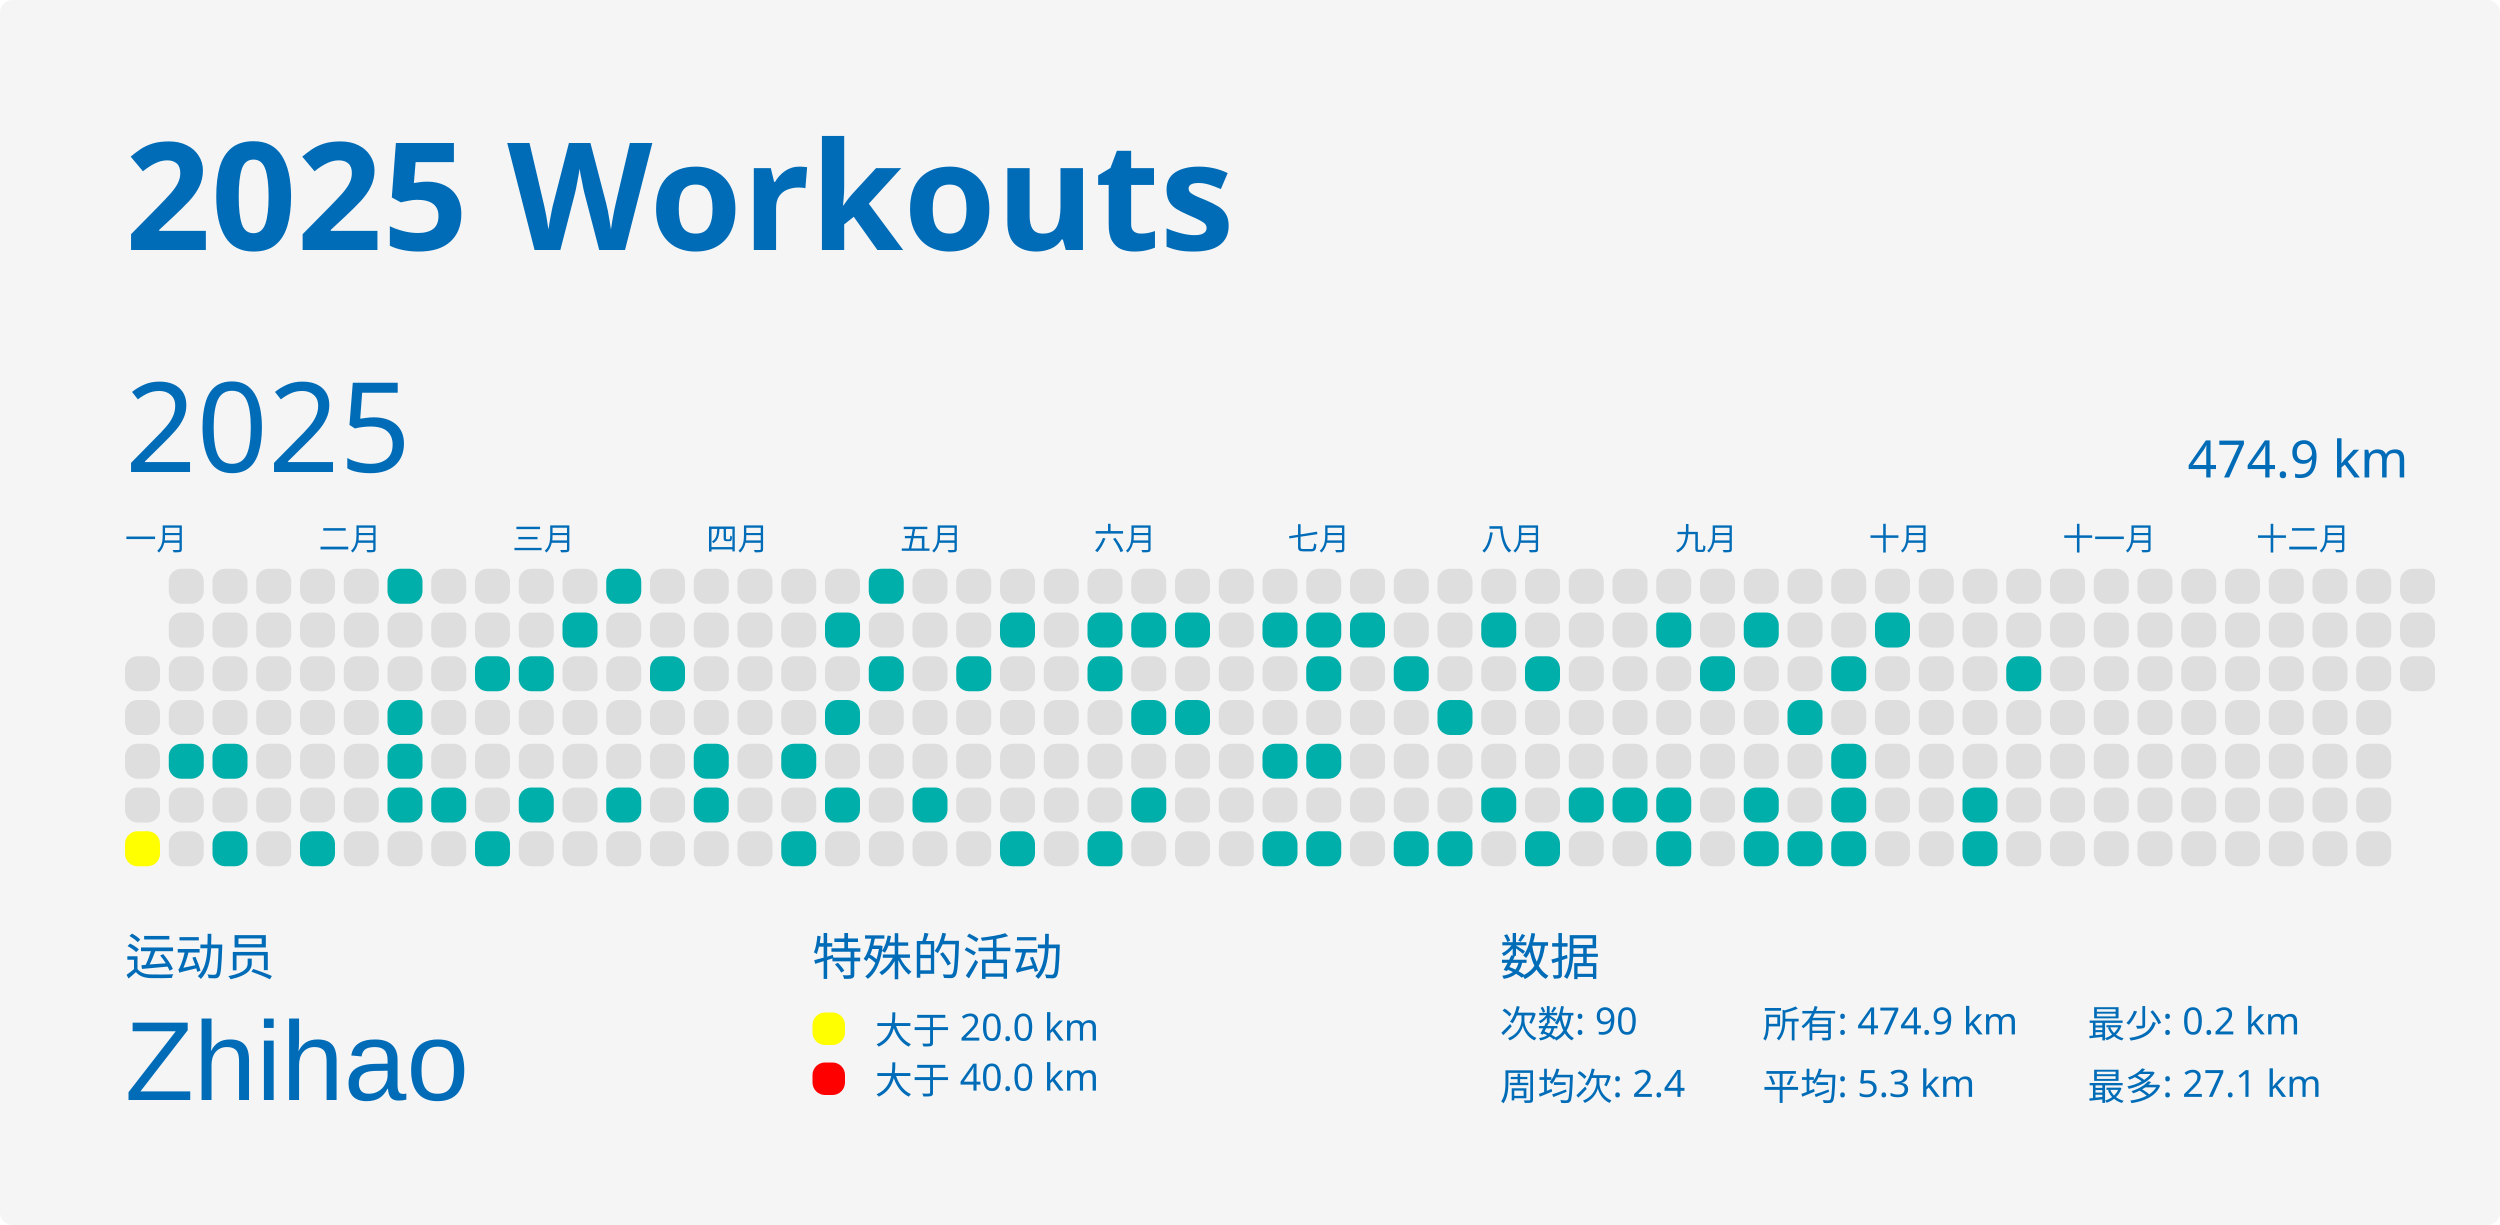
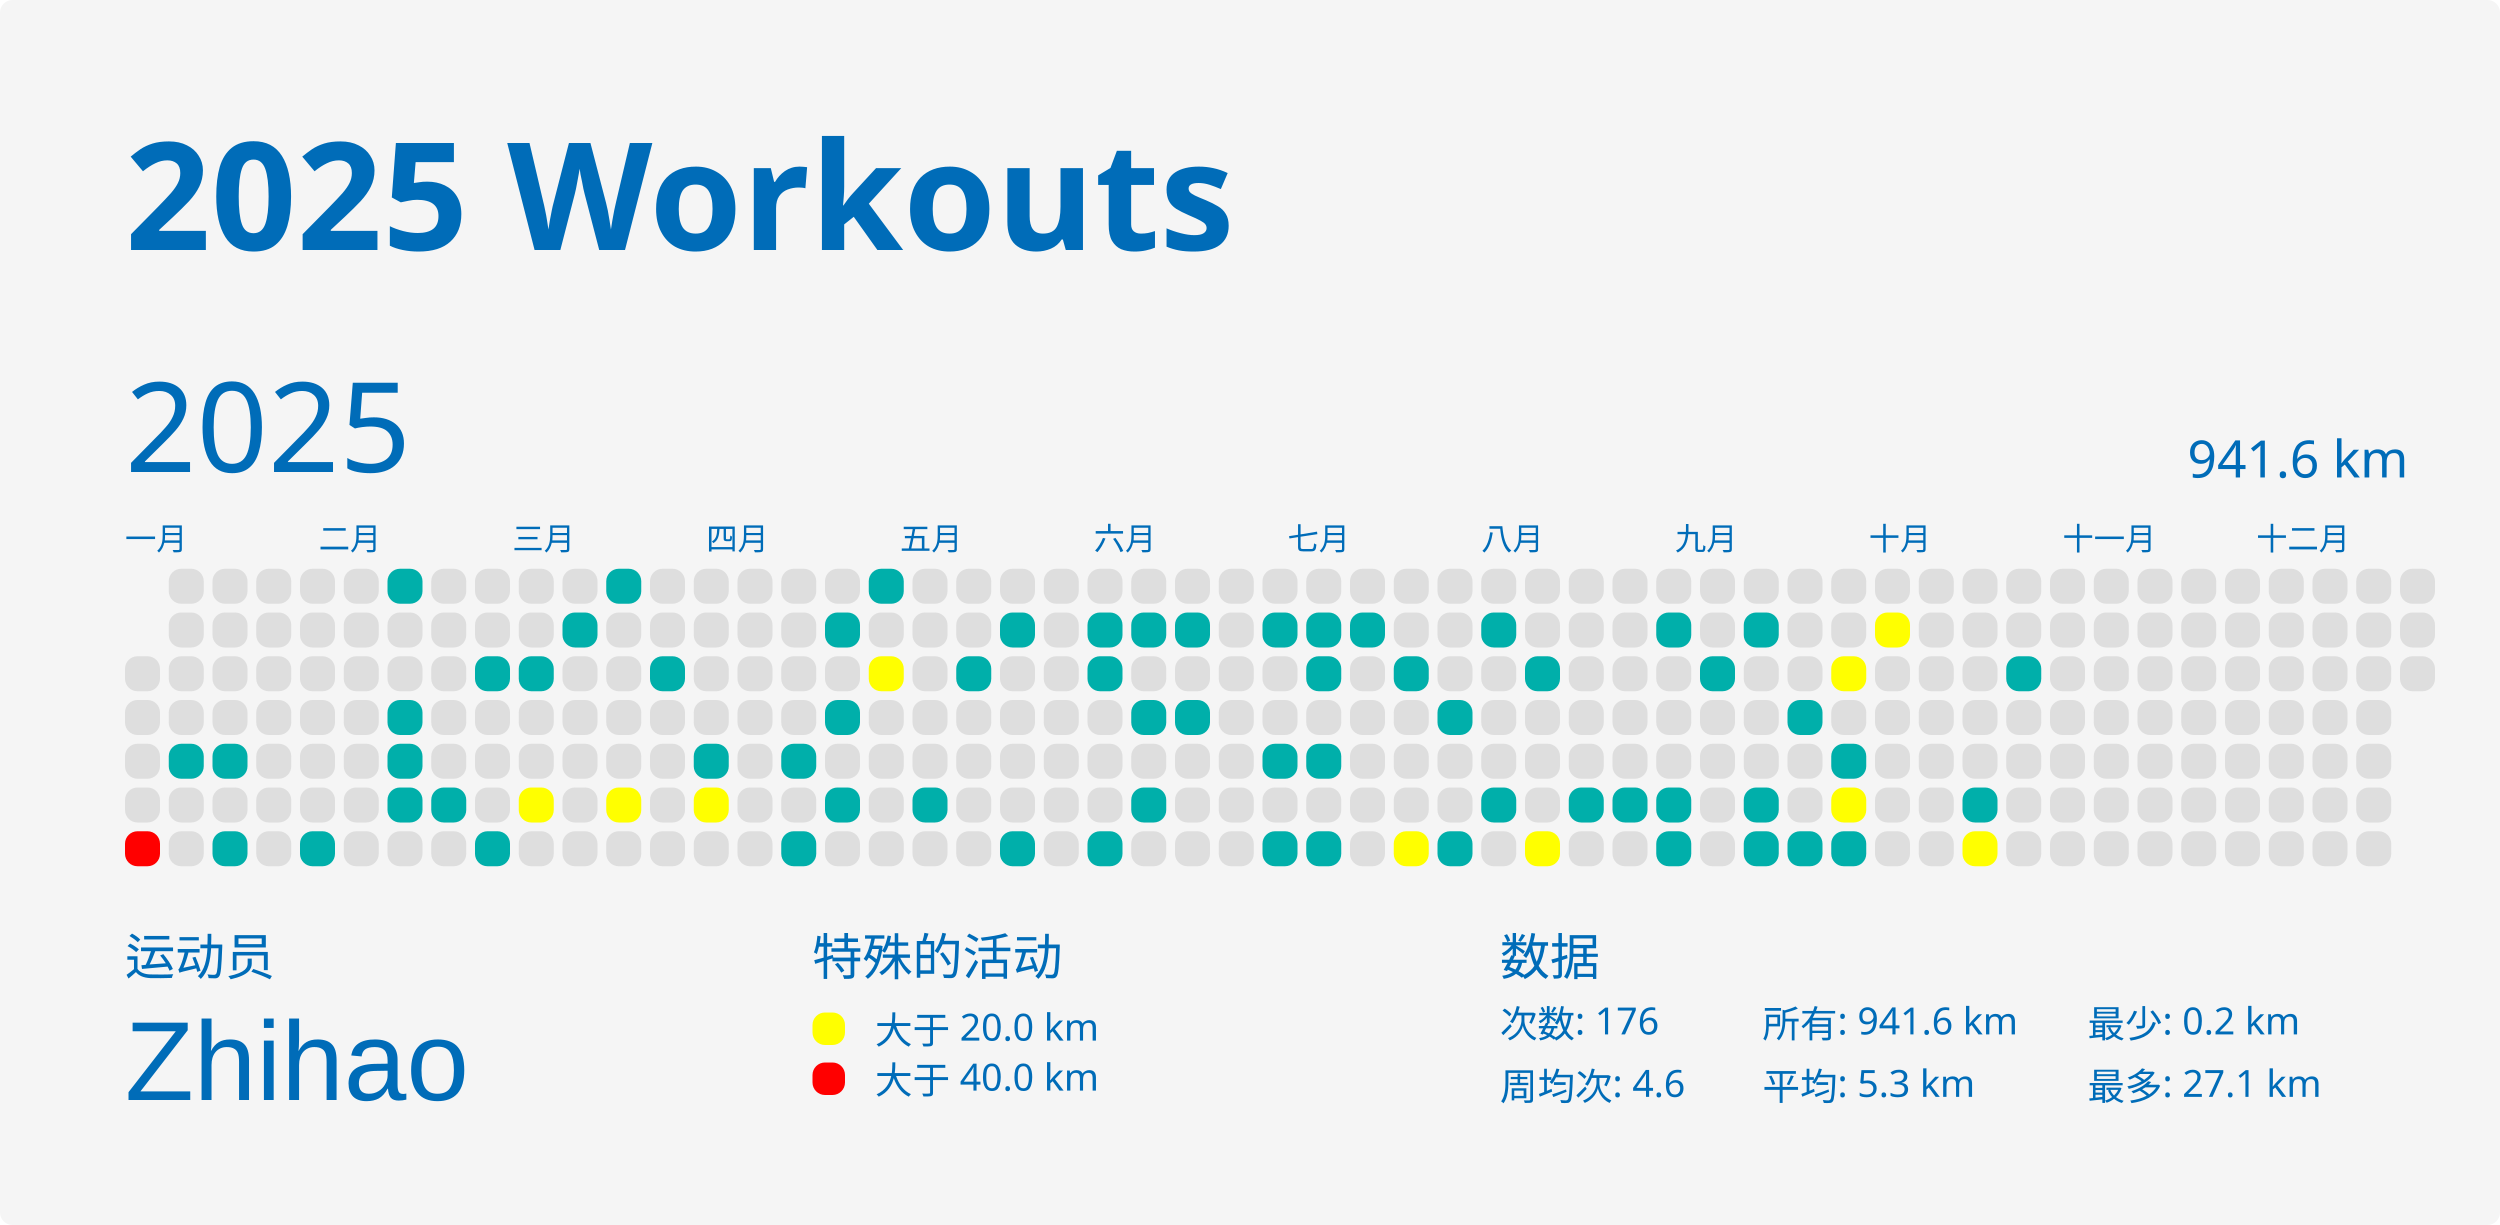
<svg xmlns="http://www.w3.org/2000/svg" baseProfile="full" height="98mm" version="1.1" viewBox="0,0,200,98" width="200mm">
  <defs />
  <rect fill="#f5f5f5" height="98" rx="1" ry="1" width="200" x="0" y="0" />
  <text fill="#006cb8" style="font-size:12px; font-family:MGI-Regular; font-weight:bold;" x="10" y="20">2025 Workouts</text>
  <text fill="#006cb8" style="font-size:4px; font-family:MGI-Regular" x="10" y="78">运动员</text>
  <text fill="#006cb8" style="font-size:9px; font-family:Arial" x="10" y="88">Zhihao</text>
  <text fill="#006cb8" style="font-size:4px; font-family:MGI-Regular" x="65" y="78">特殊的活动</text>
  <rect fill="yellow" height="2.6" rx="1" ry="1" width="2.6" x="65" y="81" />
  <text fill="#006cb8" style="font-size:3px; font-family:MGI-Regular" x="70" y="83.5">大于 20.0 km</text>
  <rect fill="red" height="2.6" rx="1" ry="1" width="2.6" x="65" y="85" />
  <text fill="#006cb8" style="font-size:3px; font-family:MGI-Regular" x="70" y="87.5">大于 40.0 km</text>
  <text fill="#006cb8" style="font-size:4px; font-family:MGI-Regular" x="120" y="78">数据</text>
-   <text fill="#006cb8" style="font-size:3px; font-family:MGI-Regular" x="120" y="83">次数: 90</text>
-   <text fill="#006cb8" style="font-size:3px; font-family:MGI-Regular" x="120" y="88">周均次: 2.4</text>
-   <text fill="#006cb8" style="font-size:3px; font-family:MGI-Regular" x="141" y="83">所有: 474.9 km</text>
+   <text fill="#006cb8" style="font-size:3px; font-family:MGI-Regular" x="120" y="83">次数: 176</text>
+   <text fill="#006cb8" style="font-size:3px; font-family:MGI-Regular" x="120" y="88">周均次: 4.6</text>
+   <text fill="#006cb8" style="font-size:3px; font-family:MGI-Regular" x="141" y="83">所有: 941.6 km</text>
  <text fill="#006cb8" style="font-size:3px; font-family:MGI-Regular" x="141" y="88">平均: 5.3 km</text>
  <text fill="#006cb8" style="font-size:3px; font-family:MGI-Regular" x="167" y="83">最少: 0.2 km</text>
  <text fill="#006cb8" style="font-size:3px; font-family:MGI-Regular" x="167" y="88">最多: 27.1 km</text>
  <text dominant-baseline="hanging" fill="#006cb8" style="font-size:10.0px; font-family:MGI-Regular;" x="10" y="30">2025</text>
-   <text dominant-baseline="hanging" fill="#006cb8" style="font-size:4.125px; font-family:MGI-Regular;" x="175" y="35">474.9 km</text>
+   <text dominant-baseline="hanging" fill="#006cb8" style="font-size:4.125px; font-family:MGI-Regular;" x="175" y="35">941.6 km</text>
  <text fill="#006cb8" style="font-size:2.5px; font-family:MGI-Regular" x="10.0" y="44">一月</text>
  <text fill="#006cb8" style="font-size:2.5px; font-family:MGI-Regular" x="25.5" y="44">二月</text>
  <text fill="#006cb8" style="font-size:2.5px; font-family:MGI-Regular" x="41.0" y="44">三月</text>
  <text fill="#006cb8" style="font-size:2.5px; font-family:MGI-Regular" x="56.5" y="44">四月</text>
  <text fill="#006cb8" style="font-size:2.5px; font-family:MGI-Regular" x="72.0" y="44">五月</text>
  <text fill="#006cb8" style="font-size:2.5px; font-family:MGI-Regular" x="87.5" y="44">六月</text>
  <text fill="#006cb8" style="font-size:2.5px; font-family:MGI-Regular" x="103.0" y="44">七月</text>
  <text fill="#006cb8" style="font-size:2.5px; font-family:MGI-Regular" x="118.5" y="44">八月</text>
  <text fill="#006cb8" style="font-size:2.5px; font-family:MGI-Regular" x="134.0" y="44">九月</text>
  <text fill="#006cb8" style="font-size:2.5px; font-family:MGI-Regular" x="149.5" y="44">十月</text>
  <text fill="#006cb8" style="font-size:2.5px; font-family:MGI-Regular" x="165.0" y="44">十一月</text>
  <text fill="#006cb8" style="font-size:2.5px; font-family:MGI-Regular" x="180.5" y="44">十二月</text>
  <rect fill="#dedede" height="2.8" rx="1" ry="1" width="2.8" x="10.0" y="52.5" />
  <rect fill="#dedede" height="2.8" rx="1" ry="1" width="2.8" x="10.0" y="56.0" />
  <rect fill="#dedede" height="2.8" rx="1" ry="1" width="2.8" x="10.0" y="59.5" />
  <rect fill="#dedede" height="2.8" rx="1" ry="1" width="2.8" x="10.0" y="63.0" />
-   <rect fill="yellow" height="2.8" rx="1" ry="1" width="2.8" x="10.0" y="66.5" />
+   <rect fill="red" height="2.8" rx="1" ry="1" width="2.8" x="10.0" y="66.5" />
  <rect fill="#dedede" height="2.8" rx="1" ry="1" width="2.8" x="13.5" y="45.5" />
  <rect fill="#dedede" height="2.8" rx="1" ry="1" width="2.8" x="13.5" y="49.0" />
  <rect fill="#dedede" height="2.8" rx="1" ry="1" width="2.8" x="13.5" y="52.5" />
  <rect fill="#dedede" height="2.8" rx="1" ry="1" width="2.8" x="13.5" y="56.0" />
  <rect fill="#00AFAA" height="2.8" rx="1" ry="1" width="2.8" x="13.5" y="59.5" />
  <rect fill="#dedede" height="2.8" rx="1" ry="1" width="2.8" x="13.5" y="63.0" />
  <rect fill="#dedede" height="2.8" rx="1" ry="1" width="2.8" x="13.5" y="66.5" />
  <rect fill="#dedede" height="2.8" rx="1" ry="1" width="2.8" x="17.0" y="45.5" />
  <rect fill="#dedede" height="2.8" rx="1" ry="1" width="2.8" x="17.0" y="49.0" />
  <rect fill="#dedede" height="2.8" rx="1" ry="1" width="2.8" x="17.0" y="52.5" />
  <rect fill="#dedede" height="2.8" rx="1" ry="1" width="2.8" x="17.0" y="56.0" />
  <rect fill="#00AFAA" height="2.8" rx="1" ry="1" width="2.8" x="17.0" y="59.5" />
  <rect fill="#dedede" height="2.8" rx="1" ry="1" width="2.8" x="17.0" y="63.0" />
  <rect fill="#00AFAA" height="2.8" rx="1" ry="1" width="2.8" x="17.0" y="66.5" />
  <rect fill="#dedede" height="2.8" rx="1" ry="1" width="2.8" x="20.5" y="45.5" />
  <rect fill="#dedede" height="2.8" rx="1" ry="1" width="2.8" x="20.5" y="49.0" />
  <rect fill="#dedede" height="2.8" rx="1" ry="1" width="2.8" x="20.5" y="52.5" />
  <rect fill="#dedede" height="2.8" rx="1" ry="1" width="2.8" x="20.5" y="56.0" />
  <rect fill="#dedede" height="2.8" rx="1" ry="1" width="2.8" x="20.5" y="59.5" />
  <rect fill="#dedede" height="2.8" rx="1" ry="1" width="2.8" x="20.5" y="63.0" />
  <rect fill="#dedede" height="2.8" rx="1" ry="1" width="2.8" x="20.5" y="66.5" />
  <rect fill="#dedede" height="2.8" rx="1" ry="1" width="2.8" x="24.0" y="45.5" />
  <rect fill="#dedede" height="2.8" rx="1" ry="1" width="2.8" x="24.0" y="49.0" />
  <rect fill="#dedede" height="2.8" rx="1" ry="1" width="2.8" x="24.0" y="52.5" />
  <rect fill="#dedede" height="2.8" rx="1" ry="1" width="2.8" x="24.0" y="56.0" />
  <rect fill="#dedede" height="2.8" rx="1" ry="1" width="2.8" x="24.0" y="59.5" />
  <rect fill="#dedede" height="2.8" rx="1" ry="1" width="2.8" x="24.0" y="63.0" />
  <rect fill="#00AFAA" height="2.8" rx="1" ry="1" width="2.8" x="24.0" y="66.5" />
  <rect fill="#dedede" height="2.8" rx="1" ry="1" width="2.8" x="27.5" y="45.5" />
  <rect fill="#dedede" height="2.8" rx="1" ry="1" width="2.8" x="27.5" y="49.0" />
  <rect fill="#dedede" height="2.8" rx="1" ry="1" width="2.8" x="27.5" y="52.5" />
  <rect fill="#dedede" height="2.8" rx="1" ry="1" width="2.8" x="27.5" y="56.0" />
  <rect fill="#dedede" height="2.8" rx="1" ry="1" width="2.8" x="27.5" y="59.5" />
  <rect fill="#dedede" height="2.8" rx="1" ry="1" width="2.8" x="27.5" y="63.0" />
  <rect fill="#dedede" height="2.8" rx="1" ry="1" width="2.8" x="27.5" y="66.5" />
  <rect fill="#00AFAA" height="2.8" rx="1" ry="1" width="2.8" x="31.0" y="45.5" />
  <rect fill="#dedede" height="2.8" rx="1" ry="1" width="2.8" x="31.0" y="49.0" />
  <rect fill="#dedede" height="2.8" rx="1" ry="1" width="2.8" x="31.0" y="52.5" />
  <rect fill="#00AFAA" height="2.8" rx="1" ry="1" width="2.8" x="31.0" y="56.0" />
  <rect fill="#00AFAA" height="2.8" rx="1" ry="1" width="2.8" x="31.0" y="59.5" />
  <rect fill="#00AFAA" height="2.8" rx="1" ry="1" width="2.8" x="31.0" y="63.0" />
  <rect fill="#dedede" height="2.8" rx="1" ry="1" width="2.8" x="31.0" y="66.5" />
  <rect fill="#dedede" height="2.8" rx="1" ry="1" width="2.8" x="34.5" y="45.5" />
  <rect fill="#dedede" height="2.8" rx="1" ry="1" width="2.8" x="34.5" y="49.0" />
  <rect fill="#dedede" height="2.8" rx="1" ry="1" width="2.8" x="34.5" y="52.5" />
  <rect fill="#dedede" height="2.8" rx="1" ry="1" width="2.8" x="34.5" y="56.0" />
  <rect fill="#dedede" height="2.8" rx="1" ry="1" width="2.8" x="34.5" y="59.5" />
  <rect fill="#00AFAA" height="2.8" rx="1" ry="1" width="2.8" x="34.5" y="63.0" />
  <rect fill="#dedede" height="2.8" rx="1" ry="1" width="2.8" x="34.5" y="66.5" />
  <rect fill="#dedede" height="2.8" rx="1" ry="1" width="2.8" x="38.0" y="45.5" />
  <rect fill="#dedede" height="2.8" rx="1" ry="1" width="2.8" x="38.0" y="49.0" />
  <rect fill="#00AFAA" height="2.8" rx="1" ry="1" width="2.8" x="38.0" y="52.5" />
  <rect fill="#dedede" height="2.8" rx="1" ry="1" width="2.8" x="38.0" y="56.0" />
  <rect fill="#dedede" height="2.8" rx="1" ry="1" width="2.8" x="38.0" y="59.5" />
  <rect fill="#dedede" height="2.8" rx="1" ry="1" width="2.8" x="38.0" y="63.0" />
  <rect fill="#00AFAA" height="2.8" rx="1" ry="1" width="2.8" x="38.0" y="66.5" />
  <rect fill="#dedede" height="2.8" rx="1" ry="1" width="2.8" x="41.5" y="45.5" />
  <rect fill="#dedede" height="2.8" rx="1" ry="1" width="2.8" x="41.5" y="49.0" />
  <rect fill="#00AFAA" height="2.8" rx="1" ry="1" width="2.8" x="41.5" y="52.5" />
  <rect fill="#dedede" height="2.8" rx="1" ry="1" width="2.8" x="41.5" y="56.0" />
  <rect fill="#dedede" height="2.8" rx="1" ry="1" width="2.8" x="41.5" y="59.5" />
-   <rect fill="#00AFAA" height="2.8" rx="1" ry="1" width="2.8" x="41.5" y="63.0" />
+   <rect fill="yellow" height="2.8" rx="1" ry="1" width="2.8" x="41.5" y="63.0" />
  <rect fill="#dedede" height="2.8" rx="1" ry="1" width="2.8" x="41.5" y="66.5" />
  <rect fill="#dedede" height="2.8" rx="1" ry="1" width="2.8" x="45.0" y="45.5" />
  <rect fill="#00AFAA" height="2.8" rx="1" ry="1" width="2.8" x="45.0" y="49.0" />
  <rect fill="#dedede" height="2.8" rx="1" ry="1" width="2.8" x="45.0" y="52.5" />
  <rect fill="#dedede" height="2.8" rx="1" ry="1" width="2.8" x="45.0" y="56.0" />
  <rect fill="#dedede" height="2.8" rx="1" ry="1" width="2.8" x="45.0" y="59.5" />
  <rect fill="#dedede" height="2.8" rx="1" ry="1" width="2.8" x="45.0" y="63.0" />
  <rect fill="#dedede" height="2.8" rx="1" ry="1" width="2.8" x="45.0" y="66.5" />
  <rect fill="#00AFAA" height="2.8" rx="1" ry="1" width="2.8" x="48.5" y="45.5" />
  <rect fill="#dedede" height="2.8" rx="1" ry="1" width="2.8" x="48.5" y="49.0" />
  <rect fill="#dedede" height="2.8" rx="1" ry="1" width="2.8" x="48.5" y="52.5" />
  <rect fill="#dedede" height="2.8" rx="1" ry="1" width="2.8" x="48.5" y="56.0" />
  <rect fill="#dedede" height="2.8" rx="1" ry="1" width="2.8" x="48.5" y="59.5" />
-   <rect fill="#00AFAA" height="2.8" rx="1" ry="1" width="2.8" x="48.5" y="63.0" />
+   <rect fill="yellow" height="2.8" rx="1" ry="1" width="2.8" x="48.5" y="63.0" />
  <rect fill="#dedede" height="2.8" rx="1" ry="1" width="2.8" x="48.5" y="66.5" />
  <rect fill="#dedede" height="2.8" rx="1" ry="1" width="2.8" x="52.0" y="45.5" />
  <rect fill="#dedede" height="2.8" rx="1" ry="1" width="2.8" x="52.0" y="49.0" />
  <rect fill="#00AFAA" height="2.8" rx="1" ry="1" width="2.8" x="52.0" y="52.5" />
  <rect fill="#dedede" height="2.8" rx="1" ry="1" width="2.8" x="52.0" y="56.0" />
  <rect fill="#dedede" height="2.8" rx="1" ry="1" width="2.8" x="52.0" y="59.5" />
  <rect fill="#dedede" height="2.8" rx="1" ry="1" width="2.8" x="52.0" y="63.0" />
  <rect fill="#dedede" height="2.8" rx="1" ry="1" width="2.8" x="52.0" y="66.5" />
  <rect fill="#dedede" height="2.8" rx="1" ry="1" width="2.8" x="55.5" y="45.5" />
  <rect fill="#dedede" height="2.8" rx="1" ry="1" width="2.8" x="55.5" y="49.0" />
  <rect fill="#dedede" height="2.8" rx="1" ry="1" width="2.8" x="55.5" y="52.5" />
  <rect fill="#dedede" height="2.8" rx="1" ry="1" width="2.8" x="55.5" y="56.0" />
  <rect fill="#00AFAA" height="2.8" rx="1" ry="1" width="2.8" x="55.5" y="59.5" />
-   <rect fill="#00AFAA" height="2.8" rx="1" ry="1" width="2.8" x="55.5" y="63.0" />
+   <rect fill="yellow" height="2.8" rx="1" ry="1" width="2.8" x="55.5" y="63.0" />
  <rect fill="#dedede" height="2.8" rx="1" ry="1" width="2.8" x="55.5" y="66.5" />
  <rect fill="#dedede" height="2.8" rx="1" ry="1" width="2.8" x="59.0" y="45.5" />
  <rect fill="#dedede" height="2.8" rx="1" ry="1" width="2.8" x="59.0" y="49.0" />
  <rect fill="#dedede" height="2.8" rx="1" ry="1" width="2.8" x="59.0" y="52.5" />
  <rect fill="#dedede" height="2.8" rx="1" ry="1" width="2.8" x="59.0" y="56.0" />
  <rect fill="#dedede" height="2.8" rx="1" ry="1" width="2.8" x="59.0" y="59.5" />
  <rect fill="#dedede" height="2.8" rx="1" ry="1" width="2.8" x="59.0" y="63.0" />
  <rect fill="#dedede" height="2.8" rx="1" ry="1" width="2.8" x="59.0" y="66.5" />
  <rect fill="#dedede" height="2.8" rx="1" ry="1" width="2.8" x="62.5" y="45.5" />
  <rect fill="#dedede" height="2.8" rx="1" ry="1" width="2.8" x="62.5" y="49.0" />
  <rect fill="#dedede" height="2.8" rx="1" ry="1" width="2.8" x="62.5" y="52.5" />
  <rect fill="#dedede" height="2.8" rx="1" ry="1" width="2.8" x="62.5" y="56.0" />
  <rect fill="#00AFAA" height="2.8" rx="1" ry="1" width="2.8" x="62.5" y="59.5" />
  <rect fill="#dedede" height="2.8" rx="1" ry="1" width="2.8" x="62.5" y="63.0" />
  <rect fill="#00AFAA" height="2.8" rx="1" ry="1" width="2.8" x="62.5" y="66.5" />
  <rect fill="#dedede" height="2.8" rx="1" ry="1" width="2.8" x="66.0" y="45.5" />
  <rect fill="#00AFAA" height="2.8" rx="1" ry="1" width="2.8" x="66.0" y="49.0" />
  <rect fill="#dedede" height="2.8" rx="1" ry="1" width="2.8" x="66.0" y="52.5" />
  <rect fill="#00AFAA" height="2.8" rx="1" ry="1" width="2.8" x="66.0" y="56.0" />
  <rect fill="#dedede" height="2.8" rx="1" ry="1" width="2.8" x="66.0" y="59.5" />
  <rect fill="#00AFAA" height="2.8" rx="1" ry="1" width="2.8" x="66.0" y="63.0" />
  <rect fill="#dedede" height="2.8" rx="1" ry="1" width="2.8" x="66.0" y="66.5" />
  <rect fill="#00AFAA" height="2.8" rx="1" ry="1" width="2.8" x="69.5" y="45.5" />
  <rect fill="#dedede" height="2.8" rx="1" ry="1" width="2.8" x="69.5" y="49.0" />
-   <rect fill="#00AFAA" height="2.8" rx="1" ry="1" width="2.8" x="69.5" y="52.5" />
+   <rect fill="yellow" height="2.8" rx="1" ry="1" width="2.8" x="69.5" y="52.5" />
  <rect fill="#dedede" height="2.8" rx="1" ry="1" width="2.8" x="69.5" y="56.0" />
  <rect fill="#dedede" height="2.8" rx="1" ry="1" width="2.8" x="69.5" y="59.5" />
  <rect fill="#dedede" height="2.8" rx="1" ry="1" width="2.8" x="69.5" y="63.0" />
  <rect fill="#dedede" height="2.8" rx="1" ry="1" width="2.8" x="69.5" y="66.5" />
  <rect fill="#dedede" height="2.8" rx="1" ry="1" width="2.8" x="73.0" y="45.5" />
  <rect fill="#dedede" height="2.8" rx="1" ry="1" width="2.8" x="73.0" y="49.0" />
  <rect fill="#dedede" height="2.8" rx="1" ry="1" width="2.8" x="73.0" y="52.5" />
  <rect fill="#dedede" height="2.8" rx="1" ry="1" width="2.8" x="73.0" y="56.0" />
  <rect fill="#dedede" height="2.8" rx="1" ry="1" width="2.8" x="73.0" y="59.5" />
  <rect fill="#00AFAA" height="2.8" rx="1" ry="1" width="2.8" x="73.0" y="63.0" />
  <rect fill="#dedede" height="2.8" rx="1" ry="1" width="2.8" x="73.0" y="66.5" />
  <rect fill="#dedede" height="2.8" rx="1" ry="1" width="2.8" x="76.5" y="45.5" />
  <rect fill="#dedede" height="2.8" rx="1" ry="1" width="2.8" x="76.5" y="49.0" />
  <rect fill="#00AFAA" height="2.8" rx="1" ry="1" width="2.8" x="76.5" y="52.5" />
  <rect fill="#dedede" height="2.8" rx="1" ry="1" width="2.8" x="76.5" y="56.0" />
  <rect fill="#dedede" height="2.8" rx="1" ry="1" width="2.8" x="76.5" y="59.5" />
  <rect fill="#dedede" height="2.8" rx="1" ry="1" width="2.8" x="76.5" y="63.0" />
  <rect fill="#dedede" height="2.8" rx="1" ry="1" width="2.8" x="76.5" y="66.5" />
  <rect fill="#dedede" height="2.8" rx="1" ry="1" width="2.8" x="80.0" y="45.5" />
  <rect fill="#00AFAA" height="2.8" rx="1" ry="1" width="2.8" x="80.0" y="49.0" />
  <rect fill="#dedede" height="2.8" rx="1" ry="1" width="2.8" x="80.0" y="52.5" />
  <rect fill="#dedede" height="2.8" rx="1" ry="1" width="2.8" x="80.0" y="56.0" />
  <rect fill="#dedede" height="2.8" rx="1" ry="1" width="2.8" x="80.0" y="59.5" />
  <rect fill="#dedede" height="2.8" rx="1" ry="1" width="2.8" x="80.0" y="63.0" />
  <rect fill="#00AFAA" height="2.8" rx="1" ry="1" width="2.8" x="80.0" y="66.5" />
  <rect fill="#dedede" height="2.8" rx="1" ry="1" width="2.8" x="83.5" y="45.5" />
  <rect fill="#dedede" height="2.8" rx="1" ry="1" width="2.8" x="83.5" y="49.0" />
  <rect fill="#dedede" height="2.8" rx="1" ry="1" width="2.8" x="83.5" y="52.5" />
  <rect fill="#dedede" height="2.8" rx="1" ry="1" width="2.8" x="83.5" y="56.0" />
  <rect fill="#dedede" height="2.8" rx="1" ry="1" width="2.8" x="83.5" y="59.5" />
  <rect fill="#dedede" height="2.8" rx="1" ry="1" width="2.8" x="83.5" y="63.0" />
  <rect fill="#dedede" height="2.8" rx="1" ry="1" width="2.8" x="83.5" y="66.5" />
  <rect fill="#dedede" height="2.8" rx="1" ry="1" width="2.8" x="87.0" y="45.5" />
  <rect fill="#00AFAA" height="2.8" rx="1" ry="1" width="2.8" x="87.0" y="49.0" />
  <rect fill="#00AFAA" height="2.8" rx="1" ry="1" width="2.8" x="87.0" y="52.5" />
  <rect fill="#dedede" height="2.8" rx="1" ry="1" width="2.8" x="87.0" y="56.0" />
  <rect fill="#dedede" height="2.8" rx="1" ry="1" width="2.8" x="87.0" y="59.5" />
  <rect fill="#dedede" height="2.8" rx="1" ry="1" width="2.8" x="87.0" y="63.0" />
  <rect fill="#00AFAA" height="2.8" rx="1" ry="1" width="2.8" x="87.0" y="66.5" />
  <rect fill="#dedede" height="2.8" rx="1" ry="1" width="2.8" x="90.5" y="45.5" />
  <rect fill="#00AFAA" height="2.8" rx="1" ry="1" width="2.8" x="90.5" y="49.0" />
  <rect fill="#dedede" height="2.8" rx="1" ry="1" width="2.8" x="90.5" y="52.5" />
  <rect fill="#00AFAA" height="2.8" rx="1" ry="1" width="2.8" x="90.5" y="56.0" />
  <rect fill="#dedede" height="2.8" rx="1" ry="1" width="2.8" x="90.5" y="59.5" />
  <rect fill="#00AFAA" height="2.8" rx="1" ry="1" width="2.8" x="90.5" y="63.0" />
  <rect fill="#dedede" height="2.8" rx="1" ry="1" width="2.8" x="90.5" y="66.5" />
  <rect fill="#dedede" height="2.8" rx="1" ry="1" width="2.8" x="94.0" y="45.5" />
  <rect fill="#00AFAA" height="2.8" rx="1" ry="1" width="2.8" x="94.0" y="49.0" />
  <rect fill="#dedede" height="2.8" rx="1" ry="1" width="2.8" x="94.0" y="52.5" />
  <rect fill="#00AFAA" height="2.8" rx="1" ry="1" width="2.8" x="94.0" y="56.0" />
  <rect fill="#dedede" height="2.8" rx="1" ry="1" width="2.8" x="94.0" y="59.5" />
  <rect fill="#dedede" height="2.8" rx="1" ry="1" width="2.8" x="94.0" y="63.0" />
  <rect fill="#dedede" height="2.8" rx="1" ry="1" width="2.8" x="94.0" y="66.5" />
  <rect fill="#dedede" height="2.8" rx="1" ry="1" width="2.8" x="97.5" y="45.5" />
  <rect fill="#dedede" height="2.8" rx="1" ry="1" width="2.8" x="97.5" y="49.0" />
  <rect fill="#dedede" height="2.8" rx="1" ry="1" width="2.8" x="97.5" y="52.5" />
  <rect fill="#dedede" height="2.8" rx="1" ry="1" width="2.8" x="97.5" y="56.0" />
  <rect fill="#dedede" height="2.8" rx="1" ry="1" width="2.8" x="97.5" y="59.5" />
  <rect fill="#dedede" height="2.8" rx="1" ry="1" width="2.8" x="97.5" y="63.0" />
  <rect fill="#dedede" height="2.8" rx="1" ry="1" width="2.8" x="97.5" y="66.5" />
  <rect fill="#dedede" height="2.8" rx="1" ry="1" width="2.8" x="101.0" y="45.5" />
  <rect fill="#00AFAA" height="2.8" rx="1" ry="1" width="2.8" x="101.0" y="49.0" />
  <rect fill="#dedede" height="2.8" rx="1" ry="1" width="2.8" x="101.0" y="52.5" />
  <rect fill="#dedede" height="2.8" rx="1" ry="1" width="2.8" x="101.0" y="56.0" />
  <rect fill="#00AFAA" height="2.8" rx="1" ry="1" width="2.8" x="101.0" y="59.5" />
  <rect fill="#dedede" height="2.8" rx="1" ry="1" width="2.8" x="101.0" y="63.0" />
  <rect fill="#00AFAA" height="2.8" rx="1" ry="1" width="2.8" x="101.0" y="66.5" />
  <rect fill="#dedede" height="2.8" rx="1" ry="1" width="2.8" x="104.5" y="45.5" />
  <rect fill="#00AFAA" height="2.8" rx="1" ry="1" width="2.8" x="104.5" y="49.0" />
  <rect fill="#00AFAA" height="2.8" rx="1" ry="1" width="2.8" x="104.5" y="52.5" />
  <rect fill="#dedede" height="2.8" rx="1" ry="1" width="2.8" x="104.5" y="56.0" />
  <rect fill="#00AFAA" height="2.8" rx="1" ry="1" width="2.8" x="104.5" y="59.5" />
  <rect fill="#dedede" height="2.8" rx="1" ry="1" width="2.8" x="104.5" y="63.0" />
  <rect fill="#00AFAA" height="2.8" rx="1" ry="1" width="2.8" x="104.5" y="66.5" />
  <rect fill="#dedede" height="2.8" rx="1" ry="1" width="2.8" x="108.0" y="45.5" />
  <rect fill="#00AFAA" height="2.8" rx="1" ry="1" width="2.8" x="108.0" y="49.0" />
  <rect fill="#dedede" height="2.8" rx="1" ry="1" width="2.8" x="108.0" y="52.5" />
  <rect fill="#dedede" height="2.8" rx="1" ry="1" width="2.8" x="108.0" y="56.0" />
  <rect fill="#dedede" height="2.8" rx="1" ry="1" width="2.8" x="108.0" y="59.5" />
  <rect fill="#dedede" height="2.8" rx="1" ry="1" width="2.8" x="108.0" y="63.0" />
  <rect fill="#dedede" height="2.8" rx="1" ry="1" width="2.8" x="108.0" y="66.5" />
  <rect fill="#dedede" height="2.8" rx="1" ry="1" width="2.8" x="111.5" y="45.5" />
  <rect fill="#dedede" height="2.8" rx="1" ry="1" width="2.8" x="111.5" y="49.0" />
  <rect fill="#00AFAA" height="2.8" rx="1" ry="1" width="2.8" x="111.5" y="52.5" />
  <rect fill="#dedede" height="2.8" rx="1" ry="1" width="2.8" x="111.5" y="56.0" />
  <rect fill="#dedede" height="2.8" rx="1" ry="1" width="2.8" x="111.5" y="59.5" />
  <rect fill="#dedede" height="2.8" rx="1" ry="1" width="2.8" x="111.5" y="63.0" />
-   <rect fill="#00AFAA" height="2.8" rx="1" ry="1" width="2.8" x="111.5" y="66.5" />
+   <rect fill="yellow" height="2.8" rx="1" ry="1" width="2.8" x="111.5" y="66.5" />
  <rect fill="#dedede" height="2.8" rx="1" ry="1" width="2.8" x="115.0" y="45.5" />
  <rect fill="#dedede" height="2.8" rx="1" ry="1" width="2.8" x="115.0" y="49.0" />
  <rect fill="#dedede" height="2.8" rx="1" ry="1" width="2.8" x="115.0" y="52.5" />
  <rect fill="#00AFAA" height="2.8" rx="1" ry="1" width="2.8" x="115.0" y="56.0" />
  <rect fill="#dedede" height="2.8" rx="1" ry="1" width="2.8" x="115.0" y="59.5" />
  <rect fill="#dedede" height="2.8" rx="1" ry="1" width="2.8" x="115.0" y="63.0" />
  <rect fill="#00AFAA" height="2.8" rx="1" ry="1" width="2.8" x="115.0" y="66.5" />
  <rect fill="#dedede" height="2.8" rx="1" ry="1" width="2.8" x="118.5" y="45.5" />
  <rect fill="#00AFAA" height="2.8" rx="1" ry="1" width="2.8" x="118.5" y="49.0" />
  <rect fill="#dedede" height="2.8" rx="1" ry="1" width="2.8" x="118.5" y="52.5" />
  <rect fill="#dedede" height="2.8" rx="1" ry="1" width="2.8" x="118.5" y="56.0" />
  <rect fill="#dedede" height="2.8" rx="1" ry="1" width="2.8" x="118.5" y="59.5" />
  <rect fill="#00AFAA" height="2.8" rx="1" ry="1" width="2.8" x="118.5" y="63.0" />
  <rect fill="#dedede" height="2.8" rx="1" ry="1" width="2.8" x="118.5" y="66.5" />
  <rect fill="#dedede" height="2.8" rx="1" ry="1" width="2.8" x="122.0" y="45.5" />
  <rect fill="#dedede" height="2.8" rx="1" ry="1" width="2.8" x="122.0" y="49.0" />
  <rect fill="#00AFAA" height="2.8" rx="1" ry="1" width="2.8" x="122.0" y="52.5" />
  <rect fill="#dedede" height="2.8" rx="1" ry="1" width="2.8" x="122.0" y="56.0" />
  <rect fill="#dedede" height="2.8" rx="1" ry="1" width="2.8" x="122.0" y="59.5" />
  <rect fill="#dedede" height="2.8" rx="1" ry="1" width="2.8" x="122.0" y="63.0" />
-   <rect fill="#00AFAA" height="2.8" rx="1" ry="1" width="2.8" x="122.0" y="66.5" />
+   <rect fill="yellow" height="2.8" rx="1" ry="1" width="2.8" x="122.0" y="66.5" />
  <rect fill="#dedede" height="2.8" rx="1" ry="1" width="2.8" x="125.5" y="45.5" />
  <rect fill="#dedede" height="2.8" rx="1" ry="1" width="2.8" x="125.5" y="49.0" />
  <rect fill="#dedede" height="2.8" rx="1" ry="1" width="2.8" x="125.5" y="52.5" />
  <rect fill="#dedede" height="2.8" rx="1" ry="1" width="2.8" x="125.5" y="56.0" />
  <rect fill="#dedede" height="2.8" rx="1" ry="1" width="2.8" x="125.5" y="59.5" />
  <rect fill="#00AFAA" height="2.8" rx="1" ry="1" width="2.8" x="125.5" y="63.0" />
  <rect fill="#dedede" height="2.8" rx="1" ry="1" width="2.8" x="125.5" y="66.5" />
  <rect fill="#dedede" height="2.8" rx="1" ry="1" width="2.8" x="129.0" y="45.5" />
  <rect fill="#dedede" height="2.8" rx="1" ry="1" width="2.8" x="129.0" y="49.0" />
  <rect fill="#dedede" height="2.8" rx="1" ry="1" width="2.8" x="129.0" y="52.5" />
  <rect fill="#dedede" height="2.8" rx="1" ry="1" width="2.8" x="129.0" y="56.0" />
  <rect fill="#dedede" height="2.8" rx="1" ry="1" width="2.8" x="129.0" y="59.5" />
  <rect fill="#00AFAA" height="2.8" rx="1" ry="1" width="2.8" x="129.0" y="63.0" />
  <rect fill="#dedede" height="2.8" rx="1" ry="1" width="2.8" x="129.0" y="66.5" />
  <rect fill="#dedede" height="2.8" rx="1" ry="1" width="2.8" x="132.5" y="45.5" />
  <rect fill="#00AFAA" height="2.8" rx="1" ry="1" width="2.8" x="132.5" y="49.0" />
  <rect fill="#dedede" height="2.8" rx="1" ry="1" width="2.8" x="132.5" y="52.5" />
  <rect fill="#dedede" height="2.8" rx="1" ry="1" width="2.8" x="132.5" y="56.0" />
  <rect fill="#dedede" height="2.8" rx="1" ry="1" width="2.8" x="132.5" y="59.5" />
  <rect fill="#00AFAA" height="2.8" rx="1" ry="1" width="2.8" x="132.5" y="63.0" />
  <rect fill="#00AFAA" height="2.8" rx="1" ry="1" width="2.8" x="132.5" y="66.5" />
  <rect fill="#dedede" height="2.8" rx="1" ry="1" width="2.8" x="136.0" y="45.5" />
  <rect fill="#dedede" height="2.8" rx="1" ry="1" width="2.8" x="136.0" y="49.0" />
  <rect fill="#00AFAA" height="2.8" rx="1" ry="1" width="2.8" x="136.0" y="52.5" />
  <rect fill="#dedede" height="2.8" rx="1" ry="1" width="2.8" x="136.0" y="56.0" />
  <rect fill="#dedede" height="2.8" rx="1" ry="1" width="2.8" x="136.0" y="59.5" />
  <rect fill="#dedede" height="2.8" rx="1" ry="1" width="2.8" x="136.0" y="63.0" />
  <rect fill="#dedede" height="2.8" rx="1" ry="1" width="2.8" x="136.0" y="66.5" />
  <rect fill="#dedede" height="2.8" rx="1" ry="1" width="2.8" x="139.5" y="45.5" />
  <rect fill="#00AFAA" height="2.8" rx="1" ry="1" width="2.8" x="139.5" y="49.0" />
  <rect fill="#dedede" height="2.8" rx="1" ry="1" width="2.8" x="139.5" y="52.5" />
  <rect fill="#dedede" height="2.8" rx="1" ry="1" width="2.8" x="139.5" y="56.0" />
  <rect fill="#dedede" height="2.8" rx="1" ry="1" width="2.8" x="139.5" y="59.5" />
  <rect fill="#00AFAA" height="2.8" rx="1" ry="1" width="2.8" x="139.5" y="63.0" />
  <rect fill="#00AFAA" height="2.8" rx="1" ry="1" width="2.8" x="139.5" y="66.5" />
  <rect fill="#dedede" height="2.8" rx="1" ry="1" width="2.8" x="143.0" y="45.5" />
  <rect fill="#dedede" height="2.8" rx="1" ry="1" width="2.8" x="143.0" y="49.0" />
  <rect fill="#dedede" height="2.8" rx="1" ry="1" width="2.8" x="143.0" y="52.5" />
  <rect fill="#00AFAA" height="2.8" rx="1" ry="1" width="2.8" x="143.0" y="56.0" />
  <rect fill="#dedede" height="2.8" rx="1" ry="1" width="2.8" x="143.0" y="59.5" />
  <rect fill="#dedede" height="2.8" rx="1" ry="1" width="2.8" x="143.0" y="63.0" />
  <rect fill="#00AFAA" height="2.8" rx="1" ry="1" width="2.8" x="143.0" y="66.5" />
  <rect fill="#dedede" height="2.8" rx="1" ry="1" width="2.8" x="146.5" y="45.5" />
  <rect fill="#dedede" height="2.8" rx="1" ry="1" width="2.8" x="146.5" y="49.0" />
-   <rect fill="#00AFAA" height="2.8" rx="1" ry="1" width="2.8" x="146.5" y="52.5" />
+   <rect fill="yellow" height="2.8" rx="1" ry="1" width="2.8" x="146.5" y="52.5" />
  <rect fill="#dedede" height="2.8" rx="1" ry="1" width="2.8" x="146.5" y="56.0" />
  <rect fill="#00AFAA" height="2.8" rx="1" ry="1" width="2.8" x="146.5" y="59.5" />
-   <rect fill="#00AFAA" height="2.8" rx="1" ry="1" width="2.8" x="146.5" y="63.0" />
+   <rect fill="yellow" height="2.8" rx="1" ry="1" width="2.8" x="146.5" y="63.0" />
  <rect fill="#00AFAA" height="2.8" rx="1" ry="1" width="2.8" x="146.5" y="66.5" />
  <rect fill="#dedede" height="2.8" rx="1" ry="1" width="2.8" x="150.0" y="45.5" />
-   <rect fill="#00AFAA" height="2.8" rx="1" ry="1" width="2.8" x="150.0" y="49.0" />
+   <rect fill="yellow" height="2.8" rx="1" ry="1" width="2.8" x="150.0" y="49.0" />
  <rect fill="#dedede" height="2.8" rx="1" ry="1" width="2.8" x="150.0" y="52.5" />
  <rect fill="#dedede" height="2.8" rx="1" ry="1" width="2.8" x="150.0" y="56.0" />
  <rect fill="#dedede" height="2.8" rx="1" ry="1" width="2.8" x="150.0" y="59.5" />
  <rect fill="#dedede" height="2.8" rx="1" ry="1" width="2.8" x="150.0" y="63.0" />
  <rect fill="#dedede" height="2.8" rx="1" ry="1" width="2.8" x="150.0" y="66.5" />
  <rect fill="#dedede" height="2.8" rx="1" ry="1" width="2.8" x="153.5" y="45.5" />
  <rect fill="#dedede" height="2.8" rx="1" ry="1" width="2.8" x="153.5" y="49.0" />
  <rect fill="#dedede" height="2.8" rx="1" ry="1" width="2.8" x="153.5" y="52.5" />
  <rect fill="#dedede" height="2.8" rx="1" ry="1" width="2.8" x="153.5" y="56.0" />
  <rect fill="#dedede" height="2.8" rx="1" ry="1" width="2.8" x="153.5" y="59.5" />
  <rect fill="#dedede" height="2.8" rx="1" ry="1" width="2.8" x="153.5" y="63.0" />
  <rect fill="#dedede" height="2.8" rx="1" ry="1" width="2.8" x="153.5" y="66.5" />
  <rect fill="#dedede" height="2.8" rx="1" ry="1" width="2.8" x="157.0" y="45.5" />
  <rect fill="#dedede" height="2.8" rx="1" ry="1" width="2.8" x="157.0" y="49.0" />
  <rect fill="#dedede" height="2.8" rx="1" ry="1" width="2.8" x="157.0" y="52.5" />
  <rect fill="#dedede" height="2.8" rx="1" ry="1" width="2.8" x="157.0" y="56.0" />
  <rect fill="#dedede" height="2.8" rx="1" ry="1" width="2.8" x="157.0" y="59.5" />
  <rect fill="#00AFAA" height="2.8" rx="1" ry="1" width="2.8" x="157.0" y="63.0" />
-   <rect fill="#00AFAA" height="2.8" rx="1" ry="1" width="2.8" x="157.0" y="66.5" />
+   <rect fill="yellow" height="2.8" rx="1" ry="1" width="2.8" x="157.0" y="66.5" />
  <rect fill="#dedede" height="2.8" rx="1" ry="1" width="2.8" x="160.5" y="45.5" />
  <rect fill="#dedede" height="2.8" rx="1" ry="1" width="2.8" x="160.5" y="49.0" />
  <rect fill="#00AFAA" height="2.8" rx="1" ry="1" width="2.8" x="160.5" y="52.5" />
  <rect fill="#dedede" height="2.8" rx="1" ry="1" width="2.8" x="160.5" y="56.0" />
  <rect fill="#dedede" height="2.8" rx="1" ry="1" width="2.8" x="160.5" y="59.5" />
  <rect fill="#dedede" height="2.8" rx="1" ry="1" width="2.8" x="160.5" y="63.0" />
  <rect fill="#dedede" height="2.8" rx="1" ry="1" width="2.8" x="160.5" y="66.5" />
  <rect fill="#dedede" height="2.8" rx="1" ry="1" width="2.8" x="164.0" y="45.5" />
  <rect fill="#dedede" height="2.8" rx="1" ry="1" width="2.8" x="164.0" y="49.0" />
  <rect fill="#dedede" height="2.8" rx="1" ry="1" width="2.8" x="164.0" y="52.5" />
  <rect fill="#dedede" height="2.8" rx="1" ry="1" width="2.8" x="164.0" y="56.0" />
  <rect fill="#dedede" height="2.8" rx="1" ry="1" width="2.8" x="164.0" y="59.5" />
  <rect fill="#dedede" height="2.8" rx="1" ry="1" width="2.8" x="164.0" y="63.0" />
  <rect fill="#dedede" height="2.8" rx="1" ry="1" width="2.8" x="164.0" y="66.5" />
  <rect fill="#dedede" height="2.8" rx="1" ry="1" width="2.8" x="167.5" y="45.5" />
  <rect fill="#dedede" height="2.8" rx="1" ry="1" width="2.8" x="167.5" y="49.0" />
  <rect fill="#dedede" height="2.8" rx="1" ry="1" width="2.8" x="167.5" y="52.5" />
  <rect fill="#dedede" height="2.8" rx="1" ry="1" width="2.8" x="167.5" y="56.0" />
  <rect fill="#dedede" height="2.8" rx="1" ry="1" width="2.8" x="167.5" y="59.5" />
  <rect fill="#dedede" height="2.8" rx="1" ry="1" width="2.8" x="167.5" y="63.0" />
  <rect fill="#dedede" height="2.8" rx="1" ry="1" width="2.8" x="167.5" y="66.5" />
  <rect fill="#dedede" height="2.8" rx="1" ry="1" width="2.8" x="171.0" y="45.5" />
  <rect fill="#dedede" height="2.8" rx="1" ry="1" width="2.8" x="171.0" y="49.0" />
  <rect fill="#dedede" height="2.8" rx="1" ry="1" width="2.8" x="171.0" y="52.5" />
  <rect fill="#dedede" height="2.8" rx="1" ry="1" width="2.8" x="171.0" y="56.0" />
  <rect fill="#dedede" height="2.8" rx="1" ry="1" width="2.8" x="171.0" y="59.5" />
  <rect fill="#dedede" height="2.8" rx="1" ry="1" width="2.8" x="171.0" y="63.0" />
  <rect fill="#dedede" height="2.8" rx="1" ry="1" width="2.8" x="171.0" y="66.5" />
  <rect fill="#dedede" height="2.8" rx="1" ry="1" width="2.8" x="174.5" y="45.5" />
  <rect fill="#dedede" height="2.8" rx="1" ry="1" width="2.8" x="174.5" y="49.0" />
  <rect fill="#dedede" height="2.8" rx="1" ry="1" width="2.8" x="174.5" y="52.5" />
  <rect fill="#dedede" height="2.8" rx="1" ry="1" width="2.8" x="174.5" y="56.0" />
  <rect fill="#dedede" height="2.8" rx="1" ry="1" width="2.8" x="174.5" y="59.5" />
  <rect fill="#dedede" height="2.8" rx="1" ry="1" width="2.8" x="174.5" y="63.0" />
  <rect fill="#dedede" height="2.8" rx="1" ry="1" width="2.8" x="174.5" y="66.5" />
  <rect fill="#dedede" height="2.8" rx="1" ry="1" width="2.8" x="178.0" y="45.5" />
  <rect fill="#dedede" height="2.8" rx="1" ry="1" width="2.8" x="178.0" y="49.0" />
  <rect fill="#dedede" height="2.8" rx="1" ry="1" width="2.8" x="178.0" y="52.5" />
  <rect fill="#dedede" height="2.8" rx="1" ry="1" width="2.8" x="178.0" y="56.0" />
  <rect fill="#dedede" height="2.8" rx="1" ry="1" width="2.8" x="178.0" y="59.5" />
  <rect fill="#dedede" height="2.8" rx="1" ry="1" width="2.8" x="178.0" y="63.0" />
  <rect fill="#dedede" height="2.8" rx="1" ry="1" width="2.8" x="178.0" y="66.5" />
  <rect fill="#dedede" height="2.8" rx="1" ry="1" width="2.8" x="181.5" y="45.5" />
  <rect fill="#dedede" height="2.8" rx="1" ry="1" width="2.8" x="181.5" y="49.0" />
  <rect fill="#dedede" height="2.8" rx="1" ry="1" width="2.8" x="181.5" y="52.5" />
  <rect fill="#dedede" height="2.8" rx="1" ry="1" width="2.8" x="181.5" y="56.0" />
  <rect fill="#dedede" height="2.8" rx="1" ry="1" width="2.8" x="181.5" y="59.5" />
  <rect fill="#dedede" height="2.8" rx="1" ry="1" width="2.8" x="181.5" y="63.0" />
  <rect fill="#dedede" height="2.8" rx="1" ry="1" width="2.8" x="181.5" y="66.5" />
  <rect fill="#dedede" height="2.8" rx="1" ry="1" width="2.8" x="185.0" y="45.5" />
  <rect fill="#dedede" height="2.8" rx="1" ry="1" width="2.8" x="185.0" y="49.0" />
  <rect fill="#dedede" height="2.8" rx="1" ry="1" width="2.8" x="185.0" y="52.5" />
  <rect fill="#dedede" height="2.8" rx="1" ry="1" width="2.8" x="185.0" y="56.0" />
  <rect fill="#dedede" height="2.8" rx="1" ry="1" width="2.8" x="185.0" y="59.5" />
  <rect fill="#dedede" height="2.8" rx="1" ry="1" width="2.8" x="185.0" y="63.0" />
  <rect fill="#dedede" height="2.8" rx="1" ry="1" width="2.8" x="185.0" y="66.5" />
  <rect fill="#dedede" height="2.8" rx="1" ry="1" width="2.8" x="188.5" y="45.5" />
  <rect fill="#dedede" height="2.8" rx="1" ry="1" width="2.8" x="188.5" y="49.0" />
  <rect fill="#dedede" height="2.8" rx="1" ry="1" width="2.8" x="188.5" y="52.5" />
  <rect fill="#dedede" height="2.8" rx="1" ry="1" width="2.8" x="188.5" y="56.0" />
  <rect fill="#dedede" height="2.8" rx="1" ry="1" width="2.8" x="188.5" y="59.5" />
  <rect fill="#dedede" height="2.8" rx="1" ry="1" width="2.8" x="188.5" y="63.0" />
  <rect fill="#dedede" height="2.8" rx="1" ry="1" width="2.8" x="188.5" y="66.5" />
  <rect fill="#dedede" height="2.8" rx="1" ry="1" width="2.8" x="192.0" y="45.5" />
  <rect fill="#dedede" height="2.8" rx="1" ry="1" width="2.8" x="192.0" y="49.0" />
  <rect fill="#dedede" height="2.8" rx="1" ry="1" width="2.8" x="192.0" y="52.5" />
</svg>
